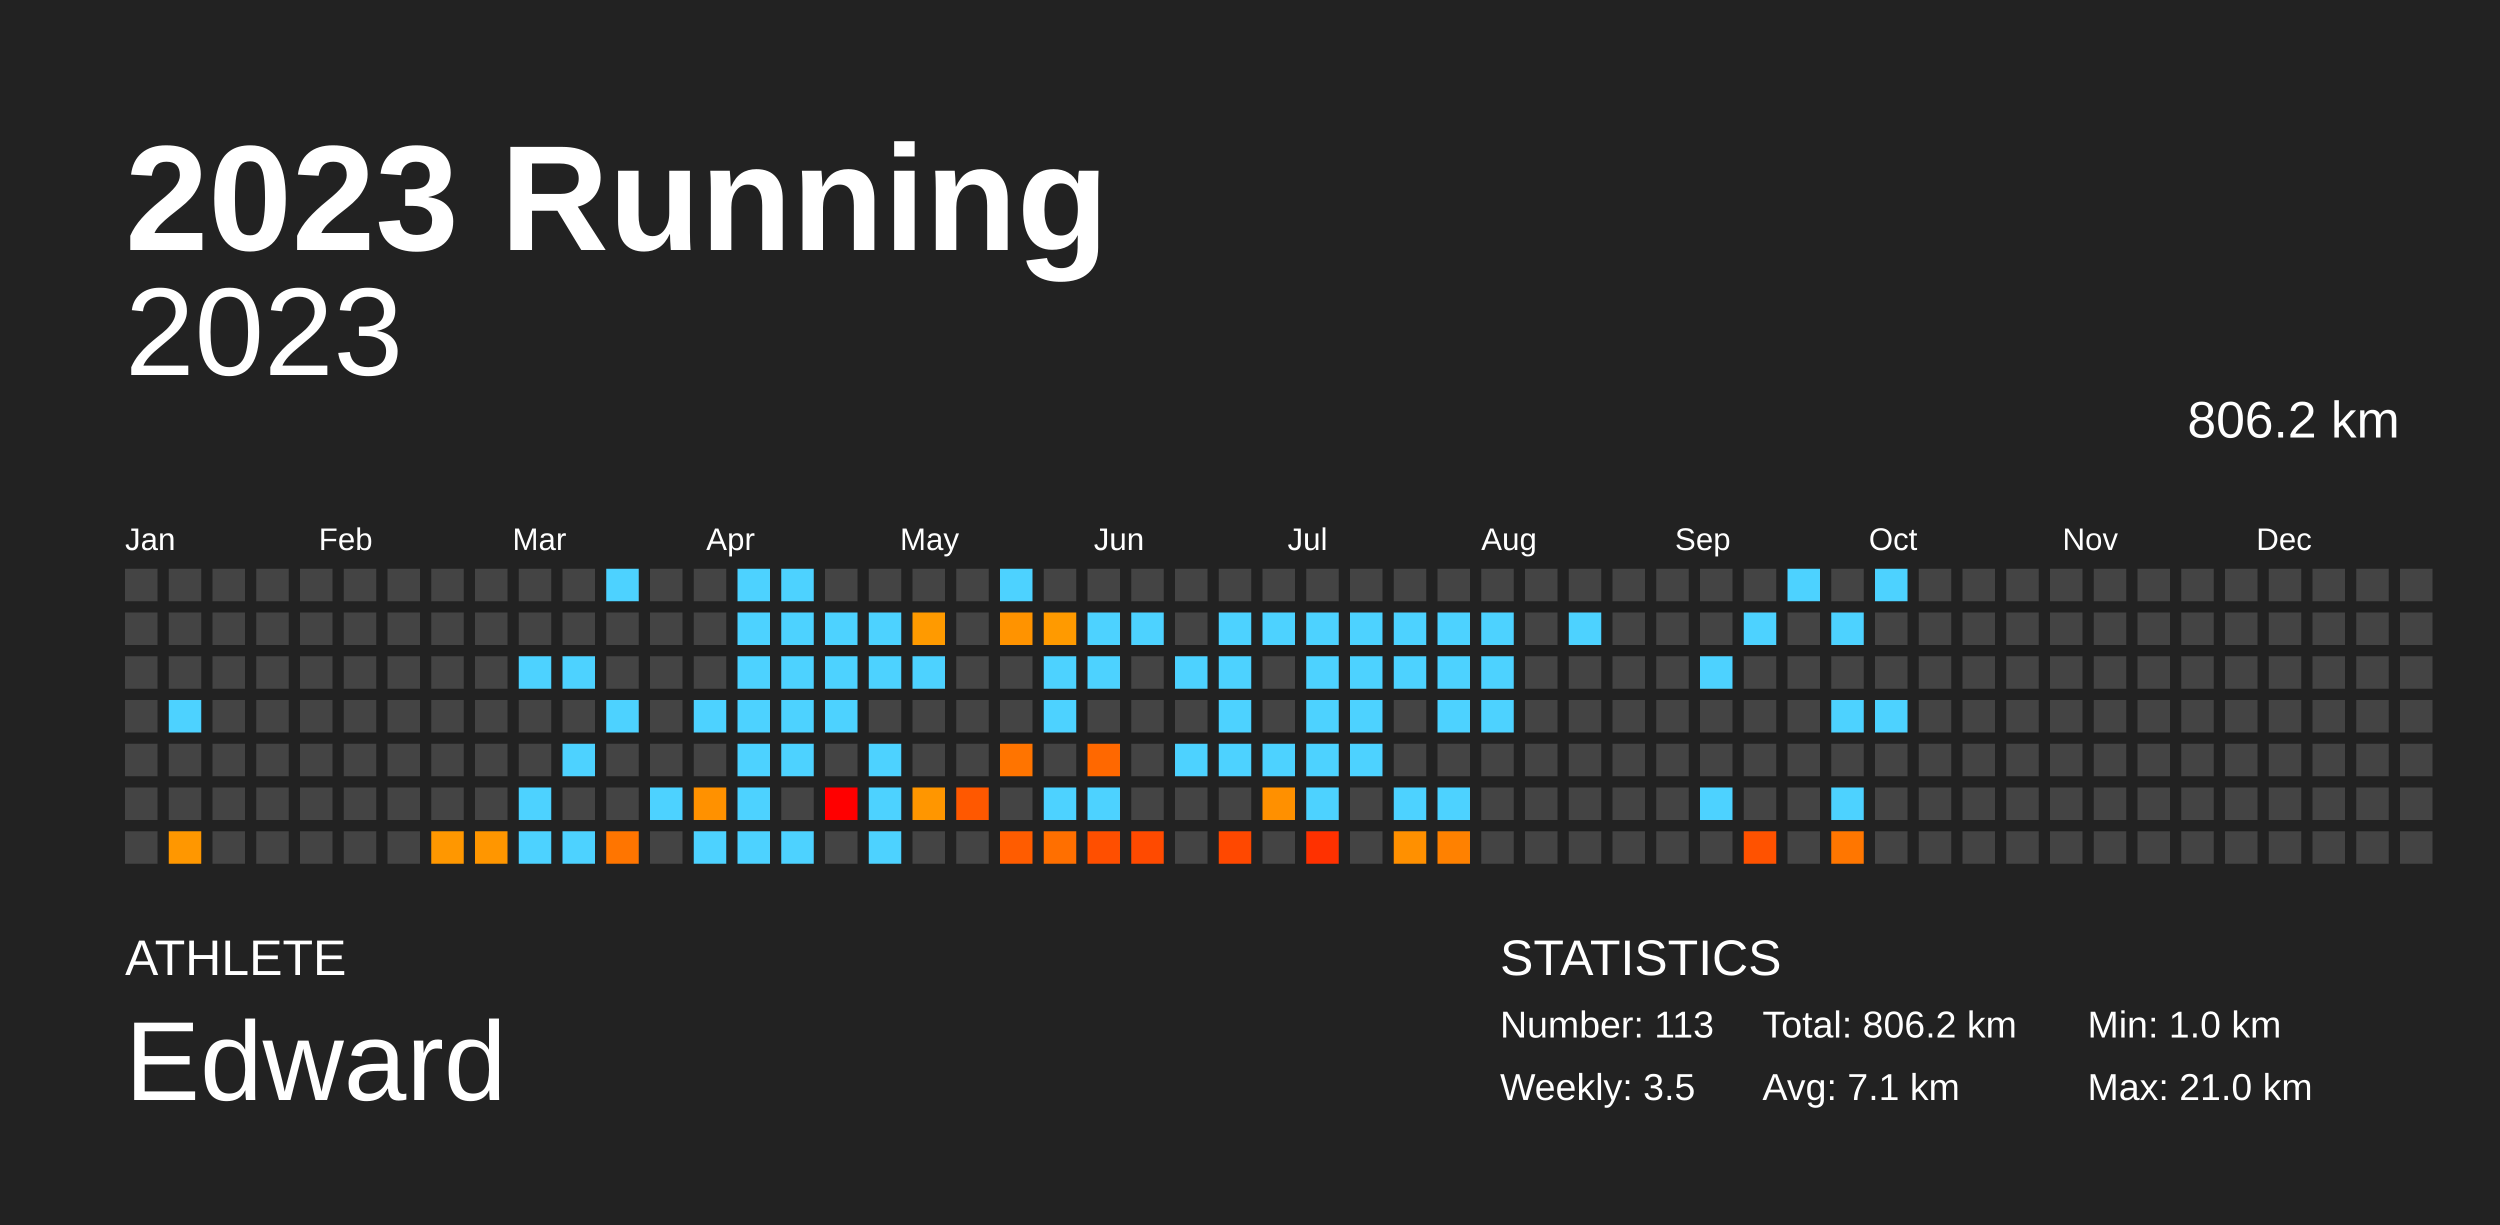
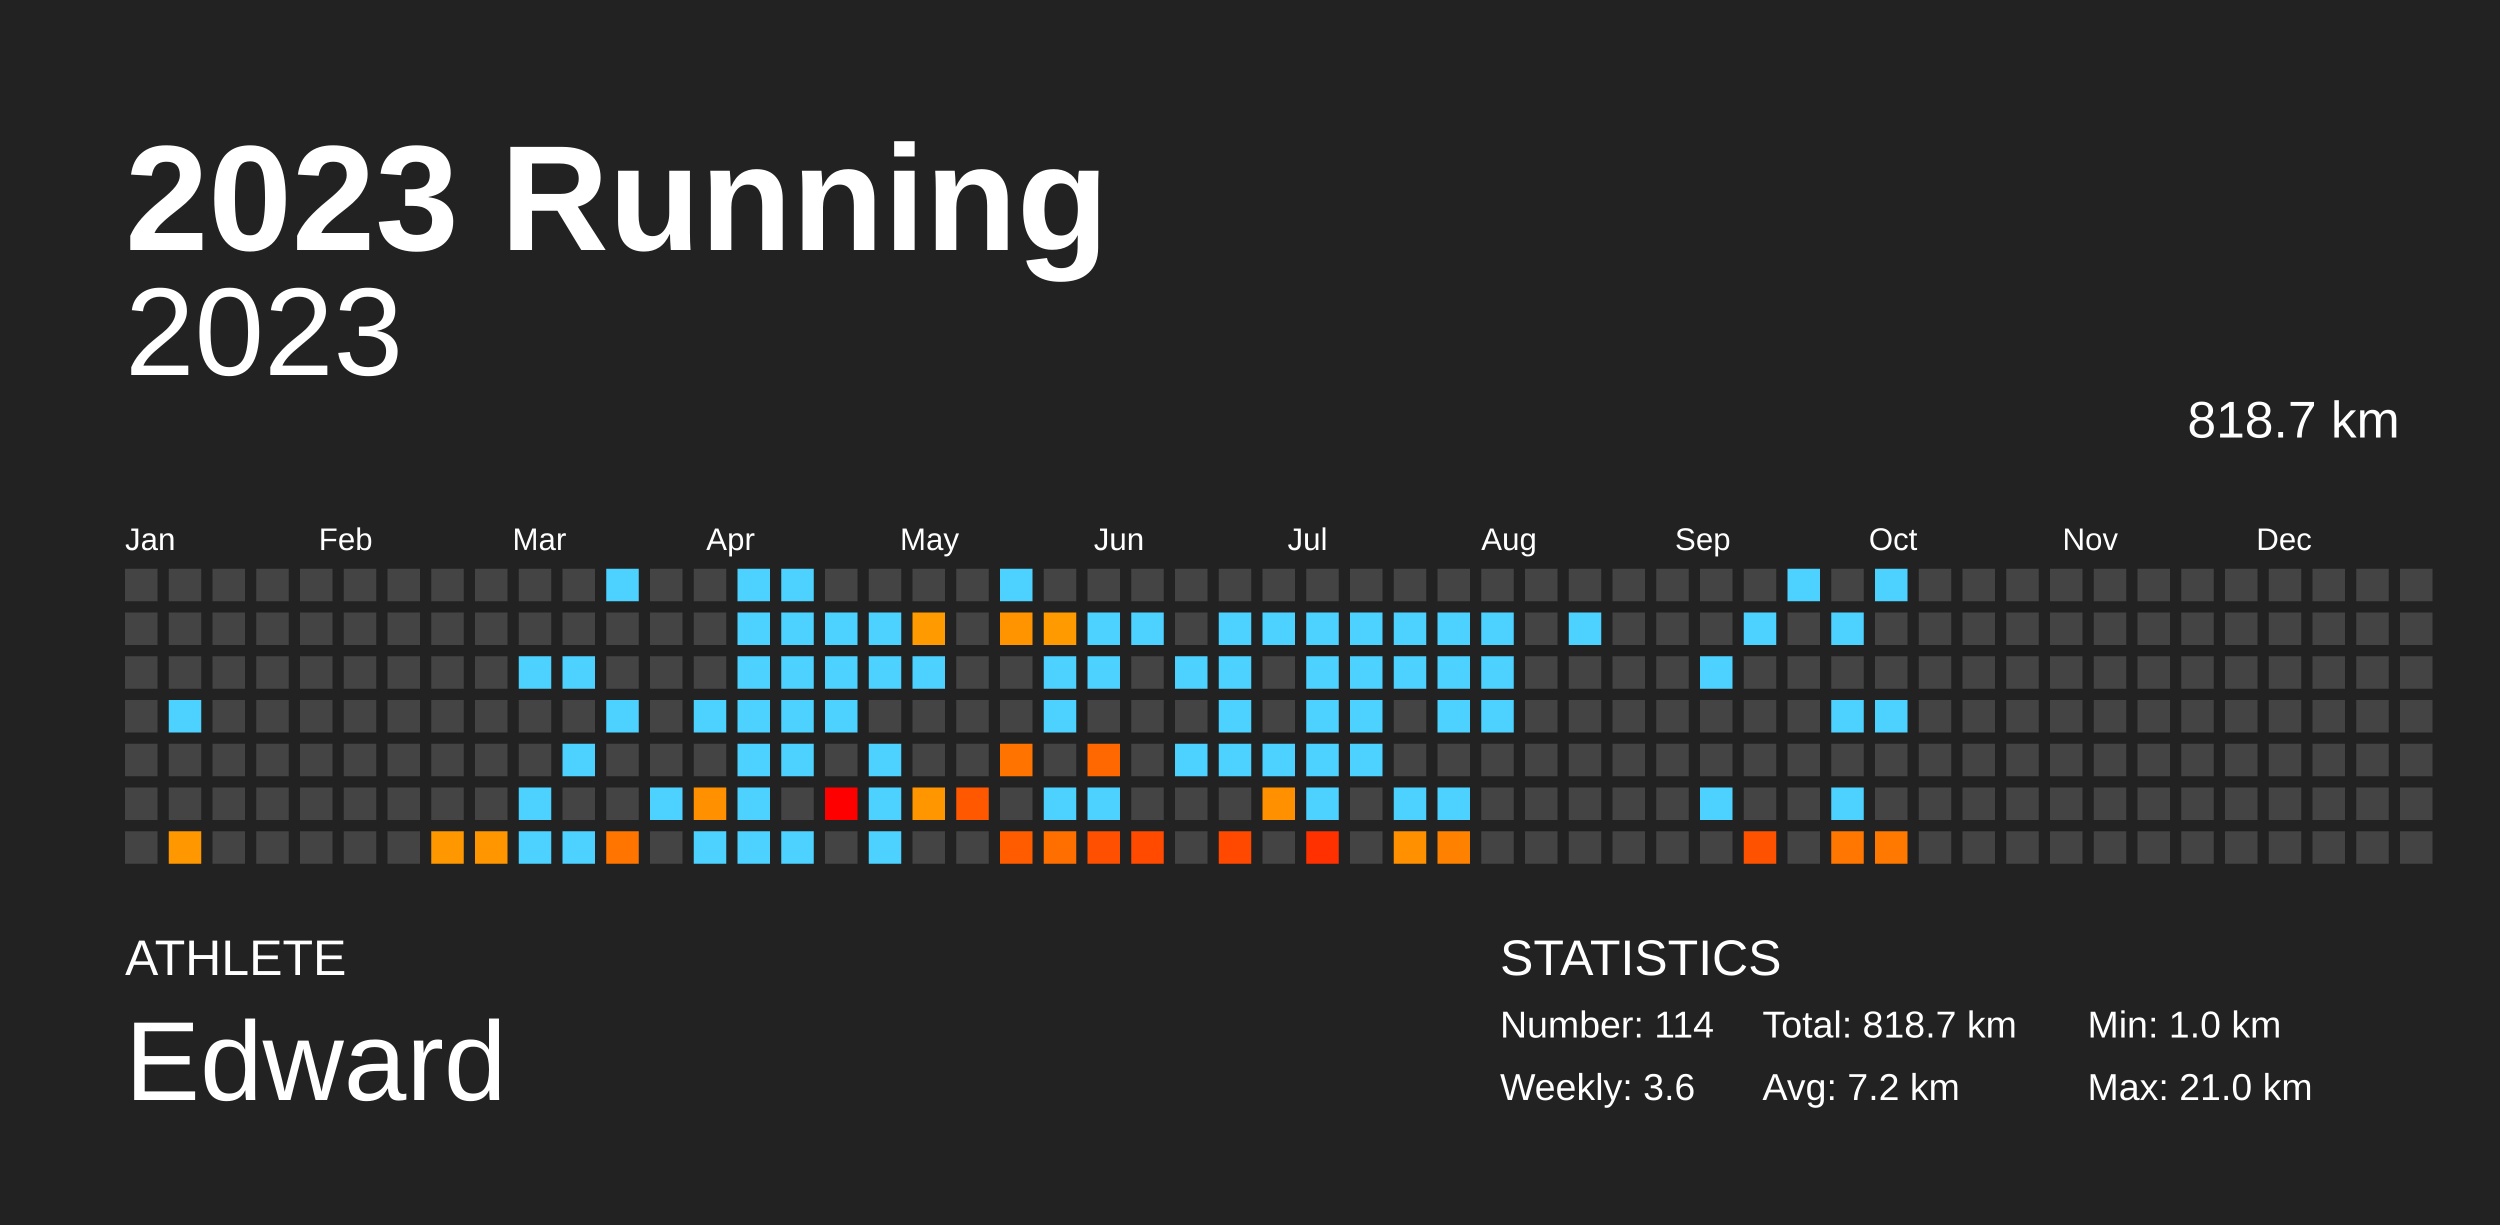
<svg xmlns="http://www.w3.org/2000/svg" baseProfile="full" height="98mm" version="1.1" viewBox="0,0,200,98" width="200mm">
  <defs />
  <rect fill="#222222" height="98" width="200" x="0" y="0" />
  <text fill="#FFFFFF" style="font-size:12px; font-family:Arial; font-weight:bold;" x="10" y="20">2023 Running</text>
  <text fill="#FFFFFF" style="font-size:4px; font-family:Arial" x="10" y="78">ATHLETE</text>
  <text fill="#FFFFFF" style="font-size:9px; font-family:Arial" x="10" y="88">Edward</text>
  <text fill="#FFFFFF" style="font-size:4px; font-family:Arial" x="120" y="78">STATISTICS</text>
-   <text fill="#FFFFFF" style="font-size:3px; font-family:Arial" x="120" y="83">Number: 113</text>
-   <text fill="#FFFFFF" style="font-size:3px; font-family:Arial" x="120" y="88">Weekly: 3.5</text>
-   <text fill="#FFFFFF" style="font-size:3px; font-family:Arial" x="141" y="83">Total: 806.2 km</text>
-   <text fill="#FFFFFF" style="font-size:3px; font-family:Arial" x="141" y="88">Avg: 7.1 km</text>
+   <text fill="#FFFFFF" style="font-size:3px; font-family:Arial" x="120" y="83">Number: 114</text>
+   <text fill="#FFFFFF" style="font-size:3px; font-family:Arial" x="120" y="88">Weekly: 3.6</text>
+   <text fill="#FFFFFF" style="font-size:3px; font-family:Arial" x="141" y="83">Total: 818.7 km</text>
+   <text fill="#FFFFFF" style="font-size:3px; font-family:Arial" x="141" y="88">Avg: 7.2 km</text>
  <text fill="#FFFFFF" style="font-size:3px; font-family:Arial" x="167" y="83">Min: 1.0 km</text>
  <text fill="#FFFFFF" style="font-size:3px; font-family:Arial" x="167" y="88">Max: 21.0 km</text>
  <text alignment-baseline="hanging" fill="#FFFFFF" style="font-size:10.0px; font-family:Arial;" x="10" y="30">2023</text>
-   <text alignment-baseline="hanging" fill="#FFFFFF" style="font-size:4.125px; font-family:Arial;" x="175" y="35">806.2 km</text>
+   <text alignment-baseline="hanging" fill="#FFFFFF" style="font-size:4.125px; font-family:Arial;" x="175" y="35">818.7 km</text>
  <text fill="#FFFFFF" style="font-size:2.5px; font-family:Arial" x="10.0" y="44">Jan</text>
  <text fill="#FFFFFF" style="font-size:2.5px; font-family:Arial" x="25.5" y="44">Feb</text>
  <text fill="#FFFFFF" style="font-size:2.5px; font-family:Arial" x="41.0" y="44">Mar</text>
  <text fill="#FFFFFF" style="font-size:2.5px; font-family:Arial" x="56.5" y="44">Apr</text>
  <text fill="#FFFFFF" style="font-size:2.5px; font-family:Arial" x="72.0" y="44">May</text>
  <text fill="#FFFFFF" style="font-size:2.5px; font-family:Arial" x="87.5" y="44">Jun</text>
  <text fill="#FFFFFF" style="font-size:2.5px; font-family:Arial" x="103.0" y="44">Jul</text>
  <text fill="#FFFFFF" style="font-size:2.5px; font-family:Arial" x="118.5" y="44">Aug</text>
  <text fill="#FFFFFF" style="font-size:2.5px; font-family:Arial" x="134.0" y="44">Sep</text>
  <text fill="#FFFFFF" style="font-size:2.5px; font-family:Arial" x="149.5" y="44">Oct</text>
  <text fill="#FFFFFF" style="font-size:2.5px; font-family:Arial" x="165.0" y="44">Nov</text>
  <text fill="#FFFFFF" style="font-size:2.5px; font-family:Arial" x="180.5" y="44">Dec</text>
  <rect fill="#444444" height="2.6" width="2.6" x="10.0" y="45.5" />
  <rect fill="#444444" height="2.6" width="2.6" x="10.0" y="49.0" />
  <rect fill="#444444" height="2.6" width="2.6" x="10.0" y="52.5" />
  <rect fill="#444444" height="2.6" width="2.6" x="10.0" y="56.0" />
  <rect fill="#444444" height="2.6" width="2.6" x="10.0" y="59.5" />
  <rect fill="#444444" height="2.6" width="2.6" x="10.0" y="63.0" />
  <rect fill="#444444" height="2.6" width="2.6" x="10.0" y="66.5" />
  <rect fill="#444444" height="2.6" width="2.6" x="13.5" y="45.5" />
  <rect fill="#444444" height="2.6" width="2.6" x="13.5" y="49.0" />
  <rect fill="#444444" height="2.6" width="2.6" x="13.5" y="52.5" />
  <rect fill="#4dd2ff" height="2.6" width="2.6" x="13.5" y="56.0" />
  <rect fill="#444444" height="2.6" width="2.6" x="13.5" y="59.5" />
  <rect fill="#444444" height="2.6" width="2.6" x="13.5" y="63.0" />
  <rect fill="#ff9700" height="2.6" width="2.6" x="13.5" y="66.5" />
  <rect fill="#444444" height="2.6" width="2.6" x="17.0" y="45.5" />
  <rect fill="#444444" height="2.6" width="2.6" x="17.0" y="49.0" />
  <rect fill="#444444" height="2.6" width="2.6" x="17.0" y="52.5" />
  <rect fill="#444444" height="2.6" width="2.6" x="17.0" y="56.0" />
  <rect fill="#444444" height="2.6" width="2.6" x="17.0" y="59.5" />
  <rect fill="#444444" height="2.6" width="2.6" x="17.0" y="63.0" />
  <rect fill="#444444" height="2.6" width="2.6" x="17.0" y="66.5" />
  <rect fill="#444444" height="2.6" width="2.6" x="20.5" y="45.5" />
  <rect fill="#444444" height="2.6" width="2.6" x="20.5" y="49.0" />
  <rect fill="#444444" height="2.6" width="2.6" x="20.5" y="52.5" />
  <rect fill="#444444" height="2.6" width="2.6" x="20.5" y="56.0" />
  <rect fill="#444444" height="2.6" width="2.6" x="20.5" y="59.5" />
  <rect fill="#444444" height="2.6" width="2.6" x="20.5" y="63.0" />
  <rect fill="#444444" height="2.6" width="2.6" x="20.5" y="66.5" />
  <rect fill="#444444" height="2.6" width="2.6" x="24.0" y="45.5" />
  <rect fill="#444444" height="2.6" width="2.6" x="24.0" y="49.0" />
  <rect fill="#444444" height="2.6" width="2.6" x="24.0" y="52.5" />
  <rect fill="#444444" height="2.6" width="2.6" x="24.0" y="56.0" />
  <rect fill="#444444" height="2.6" width="2.6" x="24.0" y="59.5" />
  <rect fill="#444444" height="2.6" width="2.6" x="24.0" y="63.0" />
  <rect fill="#444444" height="2.6" width="2.6" x="24.0" y="66.5" />
  <rect fill="#444444" height="2.6" width="2.6" x="27.5" y="45.5" />
  <rect fill="#444444" height="2.6" width="2.6" x="27.5" y="49.0" />
  <rect fill="#444444" height="2.6" width="2.6" x="27.5" y="52.5" />
  <rect fill="#444444" height="2.6" width="2.6" x="27.5" y="56.0" />
  <rect fill="#444444" height="2.6" width="2.6" x="27.5" y="59.5" />
  <rect fill="#444444" height="2.6" width="2.6" x="27.5" y="63.0" />
  <rect fill="#444444" height="2.6" width="2.6" x="27.5" y="66.5" />
  <rect fill="#444444" height="2.6" width="2.6" x="31.0" y="45.5" />
  <rect fill="#444444" height="2.6" width="2.6" x="31.0" y="49.0" />
  <rect fill="#444444" height="2.6" width="2.6" x="31.0" y="52.5" />
  <rect fill="#444444" height="2.6" width="2.6" x="31.0" y="56.0" />
  <rect fill="#444444" height="2.6" width="2.6" x="31.0" y="59.5" />
  <rect fill="#444444" height="2.6" width="2.6" x="31.0" y="63.0" />
  <rect fill="#444444" height="2.6" width="2.6" x="31.0" y="66.5" />
  <rect fill="#444444" height="2.6" width="2.6" x="34.5" y="45.5" />
  <rect fill="#444444" height="2.6" width="2.6" x="34.5" y="49.0" />
  <rect fill="#444444" height="2.6" width="2.6" x="34.5" y="52.5" />
  <rect fill="#444444" height="2.6" width="2.6" x="34.5" y="56.0" />
  <rect fill="#444444" height="2.6" width="2.6" x="34.5" y="59.5" />
  <rect fill="#444444" height="2.6" width="2.6" x="34.5" y="63.0" />
  <rect fill="#ff9700" height="2.6" width="2.6" x="34.5" y="66.5" />
  <rect fill="#444444" height="2.6" width="2.6" x="38.0" y="45.5" />
  <rect fill="#444444" height="2.6" width="2.6" x="38.0" y="49.0" />
  <rect fill="#444444" height="2.6" width="2.6" x="38.0" y="52.5" />
  <rect fill="#444444" height="2.6" width="2.6" x="38.0" y="56.0" />
  <rect fill="#444444" height="2.6" width="2.6" x="38.0" y="59.5" />
  <rect fill="#444444" height="2.6" width="2.6" x="38.0" y="63.0" />
  <rect fill="#ff9600" height="2.6" width="2.6" x="38.0" y="66.5" />
  <rect fill="#444444" height="2.6" width="2.6" x="41.5" y="45.5" />
  <rect fill="#444444" height="2.6" width="2.6" x="41.5" y="49.0" />
  <rect fill="#4dd2ff" height="2.6" width="2.6" x="41.5" y="52.5" />
  <rect fill="#444444" height="2.6" width="2.6" x="41.5" y="56.0" />
  <rect fill="#444444" height="2.6" width="2.6" x="41.5" y="59.5" />
  <rect fill="#4dd2ff" height="2.6" width="2.6" x="41.5" y="63.0" />
  <rect fill="#4dd2ff" height="2.6" width="2.6" x="41.5" y="66.5" />
  <rect fill="#444444" height="2.6" width="2.6" x="45.0" y="45.5" />
  <rect fill="#444444" height="2.6" width="2.6" x="45.0" y="49.0" />
  <rect fill="#4dd2ff" height="2.6" width="2.6" x="45.0" y="52.5" />
  <rect fill="#444444" height="2.6" width="2.6" x="45.0" y="56.0" />
  <rect fill="#4dd2ff" height="2.6" width="2.6" x="45.0" y="59.5" />
  <rect fill="#444444" height="2.6" width="2.6" x="45.0" y="63.0" />
  <rect fill="#4dd2ff" height="2.6" width="2.6" x="45.0" y="66.5" />
  <rect fill="#4dd2ff" height="2.6" width="2.6" x="48.5" y="45.5" />
  <rect fill="#444444" height="2.6" width="2.6" x="48.5" y="49.0" />
  <rect fill="#444444" height="2.6" width="2.6" x="48.5" y="52.5" />
  <rect fill="#4dd2ff" height="2.6" width="2.6" x="48.5" y="56.0" />
  <rect fill="#444444" height="2.6" width="2.6" x="48.5" y="59.5" />
  <rect fill="#444444" height="2.6" width="2.6" x="48.5" y="63.0" />
  <rect fill="#ff7500" height="2.6" width="2.6" x="48.5" y="66.5" />
  <rect fill="#444444" height="2.6" width="2.6" x="52.0" y="45.5" />
  <rect fill="#444444" height="2.6" width="2.6" x="52.0" y="49.0" />
  <rect fill="#444444" height="2.6" width="2.6" x="52.0" y="52.5" />
  <rect fill="#444444" height="2.6" width="2.6" x="52.0" y="56.0" />
  <rect fill="#444444" height="2.6" width="2.6" x="52.0" y="59.5" />
  <rect fill="#4dd2ff" height="2.6" width="2.6" x="52.0" y="63.0" />
  <rect fill="#444444" height="2.6" width="2.6" x="52.0" y="66.5" />
  <rect fill="#444444" height="2.6" width="2.6" x="55.5" y="45.5" />
  <rect fill="#444444" height="2.6" width="2.6" x="55.5" y="49.0" />
  <rect fill="#444444" height="2.6" width="2.6" x="55.5" y="52.5" />
  <rect fill="#4dd2ff" height="2.6" width="2.6" x="55.5" y="56.0" />
  <rect fill="#444444" height="2.6" width="2.6" x="55.5" y="59.5" />
  <rect fill="#ff9100" height="2.6" width="2.6" x="55.5" y="63.0" />
  <rect fill="#4dd2ff" height="2.6" width="2.6" x="55.5" y="66.5" />
  <rect fill="#4dd2ff" height="2.6" width="2.6" x="59.0" y="45.5" />
  <rect fill="#4dd2ff" height="2.6" width="2.6" x="59.0" y="49.0" />
  <rect fill="#4dd2ff" height="2.6" width="2.6" x="59.0" y="52.5" />
  <rect fill="#4dd2ff" height="2.6" width="2.6" x="59.0" y="56.0" />
  <rect fill="#4dd2ff" height="2.6" width="2.6" x="59.0" y="59.5" />
  <rect fill="#4dd2ff" height="2.6" width="2.6" x="59.0" y="63.0" />
  <rect fill="#4dd2ff" height="2.6" width="2.6" x="59.0" y="66.5" />
  <rect fill="#4dd2ff" height="2.6" width="2.6" x="62.5" y="45.5" />
  <rect fill="#4dd2ff" height="2.6" width="2.6" x="62.5" y="49.0" />
  <rect fill="#4dd2ff" height="2.6" width="2.6" x="62.5" y="52.5" />
  <rect fill="#4dd2ff" height="2.6" width="2.6" x="62.5" y="56.0" />
  <rect fill="#4dd2ff" height="2.6" width="2.6" x="62.5" y="59.5" />
  <rect fill="#444444" height="2.6" width="2.6" x="62.5" y="63.0" />
  <rect fill="#4dd2ff" height="2.6" width="2.6" x="62.5" y="66.5" />
  <rect fill="#444444" height="2.6" width="2.6" x="66.0" y="45.5" />
  <rect fill="#4dd2ff" height="2.6" width="2.6" x="66.0" y="49.0" />
  <rect fill="#4dd2ff" height="2.6" width="2.6" x="66.0" y="52.5" />
  <rect fill="#4dd2ff" height="2.6" width="2.6" x="66.0" y="56.0" />
  <rect fill="#444444" height="2.6" width="2.6" x="66.0" y="59.5" />
  <rect fill="red" height="2.6" width="2.6" x="66.0" y="63.0" />
  <rect fill="#444444" height="2.6" width="2.6" x="66.0" y="66.5" />
  <rect fill="#444444" height="2.6" width="2.6" x="69.5" y="45.5" />
  <rect fill="#4dd2ff" height="2.6" width="2.6" x="69.5" y="49.0" />
  <rect fill="#4dd2ff" height="2.6" width="2.6" x="69.5" y="52.5" />
  <rect fill="#444444" height="2.6" width="2.6" x="69.5" y="56.0" />
  <rect fill="#4dd2ff" height="2.6" width="2.6" x="69.5" y="59.5" />
  <rect fill="#4dd2ff" height="2.6" width="2.6" x="69.5" y="63.0" />
  <rect fill="#4dd2ff" height="2.6" width="2.6" x="69.5" y="66.5" />
  <rect fill="#444444" height="2.6" width="2.6" x="73.0" y="45.5" />
  <rect fill="#ff9a00" height="2.6" width="2.6" x="73.0" y="49.0" />
  <rect fill="#4dd2ff" height="2.6" width="2.6" x="73.0" y="52.5" />
  <rect fill="#444444" height="2.6" width="2.6" x="73.0" y="56.0" />
  <rect fill="#444444" height="2.6" width="2.6" x="73.0" y="59.5" />
  <rect fill="#ff9600" height="2.6" width="2.6" x="73.0" y="63.0" />
  <rect fill="#444444" height="2.6" width="2.6" x="73.0" y="66.5" />
  <rect fill="#444444" height="2.6" width="2.6" x="76.5" y="45.5" />
  <rect fill="#444444" height="2.6" width="2.6" x="76.5" y="49.0" />
  <rect fill="#444444" height="2.6" width="2.6" x="76.5" y="52.5" />
  <rect fill="#444444" height="2.6" width="2.6" x="76.5" y="56.0" />
  <rect fill="#444444" height="2.6" width="2.6" x="76.5" y="59.5" />
  <rect fill="#ff5800" height="2.6" width="2.6" x="76.5" y="63.0" />
  <rect fill="#444444" height="2.6" width="2.6" x="76.5" y="66.5" />
  <rect fill="#4dd2ff" height="2.6" width="2.6" x="80.0" y="45.5" />
  <rect fill="#ff9300" height="2.6" width="2.6" x="80.0" y="49.0" />
  <rect fill="#444444" height="2.6" width="2.6" x="80.0" y="52.5" />
  <rect fill="#444444" height="2.6" width="2.6" x="80.0" y="56.0" />
  <rect fill="#ff7400" height="2.6" width="2.6" x="80.0" y="59.5" />
  <rect fill="#444444" height="2.6" width="2.6" x="80.0" y="63.0" />
  <rect fill="#ff5c00" height="2.6" width="2.6" x="80.0" y="66.5" />
  <rect fill="#444444" height="2.6" width="2.6" x="83.5" y="45.5" />
  <rect fill="#ff9a00" height="2.6" width="2.6" x="83.5" y="49.0" />
  <rect fill="#4dd2ff" height="2.6" width="2.6" x="83.5" y="52.5" />
  <rect fill="#4dd2ff" height="2.6" width="2.6" x="83.5" y="56.0" />
  <rect fill="#444444" height="2.6" width="2.6" x="83.5" y="59.5" />
  <rect fill="#4dd2ff" height="2.6" width="2.6" x="83.5" y="63.0" />
  <rect fill="#ff6f00" height="2.6" width="2.6" x="83.5" y="66.5" />
  <rect fill="#444444" height="2.6" width="2.6" x="87.0" y="45.5" />
  <rect fill="#4dd2ff" height="2.6" width="2.6" x="87.0" y="49.0" />
  <rect fill="#4dd2ff" height="2.6" width="2.6" x="87.0" y="52.5" />
  <rect fill="#444444" height="2.6" width="2.6" x="87.0" y="56.0" />
  <rect fill="#ff6800" height="2.6" width="2.6" x="87.0" y="59.5" />
  <rect fill="#4dd2ff" height="2.6" width="2.6" x="87.0" y="63.0" />
  <rect fill="#ff4f00" height="2.6" width="2.6" x="87.0" y="66.5" />
  <rect fill="#444444" height="2.6" width="2.6" x="90.5" y="45.5" />
  <rect fill="#4dd2ff" height="2.6" width="2.6" x="90.5" y="49.0" />
  <rect fill="#444444" height="2.6" width="2.6" x="90.5" y="52.5" />
  <rect fill="#444444" height="2.6" width="2.6" x="90.5" y="56.0" />
  <rect fill="#444444" height="2.6" width="2.6" x="90.5" y="59.5" />
  <rect fill="#444444" height="2.6" width="2.6" x="90.5" y="63.0" />
  <rect fill="#ff4a00" height="2.6" width="2.6" x="90.5" y="66.5" />
  <rect fill="#444444" height="2.6" width="2.6" x="94.0" y="45.5" />
  <rect fill="#444444" height="2.6" width="2.6" x="94.0" y="49.0" />
  <rect fill="#4dd2ff" height="2.6" width="2.6" x="94.0" y="52.5" />
  <rect fill="#444444" height="2.6" width="2.6" x="94.0" y="56.0" />
  <rect fill="#4dd2ff" height="2.6" width="2.6" x="94.0" y="59.5" />
  <rect fill="#444444" height="2.6" width="2.6" x="94.0" y="63.0" />
  <rect fill="#444444" height="2.6" width="2.6" x="94.0" y="66.5" />
  <rect fill="#444444" height="2.6" width="2.6" x="97.5" y="45.5" />
  <rect fill="#4dd2ff" height="2.6" width="2.6" x="97.5" y="49.0" />
  <rect fill="#4dd2ff" height="2.6" width="2.6" x="97.5" y="52.5" />
  <rect fill="#4dd2ff" height="2.6" width="2.6" x="97.5" y="56.0" />
  <rect fill="#4dd2ff" height="2.6" width="2.6" x="97.5" y="59.5" />
  <rect fill="#444444" height="2.6" width="2.6" x="97.5" y="63.0" />
  <rect fill="#ff4800" height="2.6" width="2.6" x="97.5" y="66.5" />
  <rect fill="#444444" height="2.6" width="2.6" x="101.0" y="45.5" />
  <rect fill="#4dd2ff" height="2.6" width="2.6" x="101.0" y="49.0" />
  <rect fill="#444444" height="2.6" width="2.6" x="101.0" y="52.5" />
  <rect fill="#444444" height="2.6" width="2.6" x="101.0" y="56.0" />
  <rect fill="#4dd2ff" height="2.6" width="2.6" x="101.0" y="59.5" />
  <rect fill="#ff9000" height="2.6" width="2.6" x="101.0" y="63.0" />
  <rect fill="#444444" height="2.6" width="2.6" x="101.0" y="66.5" />
  <rect fill="#444444" height="2.6" width="2.6" x="104.5" y="45.5" />
  <rect fill="#4dd2ff" height="2.6" width="2.6" x="104.5" y="49.0" />
  <rect fill="#4dd2ff" height="2.6" width="2.6" x="104.5" y="52.5" />
  <rect fill="#4dd2ff" height="2.6" width="2.6" x="104.5" y="56.0" />
  <rect fill="#4dd2ff" height="2.6" width="2.6" x="104.5" y="59.5" />
  <rect fill="#4dd2ff" height="2.6" width="2.6" x="104.5" y="63.0" />
  <rect fill="#ff3100" height="2.6" width="2.6" x="104.5" y="66.5" />
  <rect fill="#444444" height="2.6" width="2.6" x="108.0" y="45.5" />
  <rect fill="#4dd2ff" height="2.6" width="2.6" x="108.0" y="49.0" />
  <rect fill="#4dd2ff" height="2.6" width="2.6" x="108.0" y="52.5" />
  <rect fill="#4dd2ff" height="2.6" width="2.6" x="108.0" y="56.0" />
  <rect fill="#4dd2ff" height="2.6" width="2.6" x="108.0" y="59.5" />
  <rect fill="#444444" height="2.6" width="2.6" x="108.0" y="63.0" />
  <rect fill="#444444" height="2.6" width="2.6" x="108.0" y="66.5" />
  <rect fill="#444444" height="2.6" width="2.6" x="111.5" y="45.5" />
  <rect fill="#4dd2ff" height="2.6" width="2.6" x="111.5" y="49.0" />
  <rect fill="#4dd2ff" height="2.6" width="2.6" x="111.5" y="52.5" />
  <rect fill="#444444" height="2.6" width="2.6" x="111.5" y="56.0" />
  <rect fill="#444444" height="2.6" width="2.6" x="111.5" y="59.5" />
  <rect fill="#4dd2ff" height="2.6" width="2.6" x="111.5" y="63.0" />
  <rect fill="#ff9000" height="2.6" width="2.6" x="111.5" y="66.5" />
  <rect fill="#444444" height="2.6" width="2.6" x="115.0" y="45.5" />
  <rect fill="#4dd2ff" height="2.6" width="2.6" x="115.0" y="49.0" />
  <rect fill="#4dd2ff" height="2.6" width="2.6" x="115.0" y="52.5" />
  <rect fill="#4dd2ff" height="2.6" width="2.6" x="115.0" y="56.0" />
  <rect fill="#444444" height="2.6" width="2.6" x="115.0" y="59.5" />
  <rect fill="#4dd2ff" height="2.6" width="2.6" x="115.0" y="63.0" />
  <rect fill="#ff8100" height="2.6" width="2.6" x="115.0" y="66.5" />
  <rect fill="#444444" height="2.6" width="2.6" x="118.5" y="45.5" />
  <rect fill="#4dd2ff" height="2.6" width="2.6" x="118.5" y="49.0" />
  <rect fill="#4dd2ff" height="2.6" width="2.6" x="118.5" y="52.5" />
  <rect fill="#4dd2ff" height="2.6" width="2.6" x="118.5" y="56.0" />
  <rect fill="#444444" height="2.6" width="2.6" x="118.5" y="59.5" />
  <rect fill="#444444" height="2.6" width="2.6" x="118.5" y="63.0" />
  <rect fill="#444444" height="2.6" width="2.6" x="118.5" y="66.5" />
  <rect fill="#444444" height="2.6" width="2.6" x="122.0" y="45.5" />
  <rect fill="#444444" height="2.6" width="2.6" x="122.0" y="49.0" />
  <rect fill="#444444" height="2.6" width="2.6" x="122.0" y="52.5" />
  <rect fill="#444444" height="2.6" width="2.6" x="122.0" y="56.0" />
  <rect fill="#444444" height="2.6" width="2.6" x="122.0" y="59.5" />
  <rect fill="#444444" height="2.6" width="2.6" x="122.0" y="63.0" />
  <rect fill="#444444" height="2.6" width="2.6" x="122.0" y="66.5" />
  <rect fill="#444444" height="2.6" width="2.6" x="125.5" y="45.5" />
  <rect fill="#4dd2ff" height="2.6" width="2.6" x="125.5" y="49.0" />
  <rect fill="#444444" height="2.6" width="2.6" x="125.5" y="52.5" />
  <rect fill="#444444" height="2.6" width="2.6" x="125.5" y="56.0" />
  <rect fill="#444444" height="2.6" width="2.6" x="125.5" y="59.5" />
  <rect fill="#444444" height="2.6" width="2.6" x="125.5" y="63.0" />
  <rect fill="#444444" height="2.6" width="2.6" x="125.5" y="66.5" />
  <rect fill="#444444" height="2.6" width="2.6" x="129.0" y="45.5" />
  <rect fill="#444444" height="2.6" width="2.6" x="129.0" y="49.0" />
  <rect fill="#444444" height="2.6" width="2.6" x="129.0" y="52.5" />
  <rect fill="#444444" height="2.6" width="2.6" x="129.0" y="56.0" />
  <rect fill="#444444" height="2.6" width="2.6" x="129.0" y="59.5" />
  <rect fill="#444444" height="2.6" width="2.6" x="129.0" y="63.0" />
  <rect fill="#444444" height="2.6" width="2.6" x="129.0" y="66.5" />
  <rect fill="#444444" height="2.6" width="2.6" x="132.5" y="45.5" />
  <rect fill="#444444" height="2.6" width="2.6" x="132.5" y="49.0" />
  <rect fill="#444444" height="2.6" width="2.6" x="132.5" y="52.5" />
  <rect fill="#444444" height="2.6" width="2.6" x="132.5" y="56.0" />
  <rect fill="#444444" height="2.6" width="2.6" x="132.5" y="59.5" />
  <rect fill="#444444" height="2.6" width="2.6" x="132.5" y="63.0" />
  <rect fill="#444444" height="2.6" width="2.6" x="132.5" y="66.5" />
  <rect fill="#444444" height="2.6" width="2.6" x="136.0" y="45.5" />
  <rect fill="#444444" height="2.6" width="2.6" x="136.0" y="49.0" />
  <rect fill="#4dd2ff" height="2.6" width="2.6" x="136.0" y="52.5" />
  <rect fill="#444444" height="2.6" width="2.6" x="136.0" y="56.0" />
  <rect fill="#444444" height="2.6" width="2.6" x="136.0" y="59.5" />
  <rect fill="#4dd2ff" height="2.6" width="2.6" x="136.0" y="63.0" />
  <rect fill="#444444" height="2.6" width="2.6" x="136.0" y="66.5" />
  <rect fill="#444444" height="2.6" width="2.6" x="139.5" y="45.5" />
  <rect fill="#4dd2ff" height="2.6" width="2.6" x="139.5" y="49.0" />
  <rect fill="#444444" height="2.6" width="2.6" x="139.5" y="52.5" />
  <rect fill="#444444" height="2.6" width="2.6" x="139.5" y="56.0" />
  <rect fill="#444444" height="2.6" width="2.6" x="139.5" y="59.5" />
  <rect fill="#444444" height="2.6" width="2.6" x="139.5" y="63.0" />
  <rect fill="#ff5200" height="2.6" width="2.6" x="139.5" y="66.5" />
  <rect fill="#4dd2ff" height="2.6" width="2.6" x="143.0" y="45.5" />
  <rect fill="#444444" height="2.6" width="2.6" x="143.0" y="49.0" />
  <rect fill="#444444" height="2.6" width="2.6" x="143.0" y="52.5" />
  <rect fill="#444444" height="2.6" width="2.6" x="143.0" y="56.0" />
  <rect fill="#444444" height="2.6" width="2.6" x="143.0" y="59.5" />
  <rect fill="#444444" height="2.6" width="2.6" x="143.0" y="63.0" />
  <rect fill="#444444" height="2.6" width="2.6" x="143.0" y="66.5" />
  <rect fill="#444444" height="2.6" width="2.6" x="146.5" y="45.5" />
  <rect fill="#4dd2ff" height="2.6" width="2.6" x="146.5" y="49.0" />
  <rect fill="#444444" height="2.6" width="2.6" x="146.5" y="52.5" />
  <rect fill="#4dd2ff" height="2.6" width="2.6" x="146.5" y="56.0" />
  <rect fill="#444444" height="2.6" width="2.6" x="146.5" y="59.5" />
  <rect fill="#4dd2ff" height="2.6" width="2.6" x="146.5" y="63.0" />
  <rect fill="#ff7600" height="2.6" width="2.6" x="146.5" y="66.5" />
  <rect fill="#4dd2ff" height="2.6" width="2.6" x="150.0" y="45.5" />
  <rect fill="#444444" height="2.6" width="2.6" x="150.0" y="49.0" />
  <rect fill="#444444" height="2.6" width="2.6" x="150.0" y="52.5" />
  <rect fill="#4dd2ff" height="2.6" width="2.6" x="150.0" y="56.0" />
  <rect fill="#444444" height="2.6" width="2.6" x="150.0" y="59.5" />
  <rect fill="#444444" height="2.6" width="2.6" x="150.0" y="63.0" />
-   <rect fill="#444444" height="2.6" width="2.6" x="150.0" y="66.5" />
+   <rect fill="#ff7800" height="2.6" width="2.6" x="150.0" y="66.5" />
  <rect fill="#444444" height="2.6" width="2.6" x="153.5" y="45.5" />
  <rect fill="#444444" height="2.6" width="2.6" x="153.5" y="49.0" />
  <rect fill="#444444" height="2.6" width="2.6" x="153.5" y="52.5" />
  <rect fill="#444444" height="2.6" width="2.6" x="153.5" y="56.0" />
  <rect fill="#444444" height="2.6" width="2.6" x="153.5" y="59.5" />
  <rect fill="#444444" height="2.6" width="2.6" x="153.5" y="63.0" />
  <rect fill="#444444" height="2.6" width="2.6" x="153.5" y="66.5" />
  <rect fill="#444444" height="2.6" width="2.6" x="157.0" y="45.5" />
  <rect fill="#444444" height="2.6" width="2.6" x="157.0" y="49.0" />
  <rect fill="#444444" height="2.6" width="2.6" x="157.0" y="52.5" />
  <rect fill="#444444" height="2.6" width="2.6" x="157.0" y="56.0" />
  <rect fill="#444444" height="2.6" width="2.6" x="157.0" y="59.5" />
  <rect fill="#444444" height="2.6" width="2.6" x="157.0" y="63.0" />
  <rect fill="#444444" height="2.6" width="2.6" x="157.0" y="66.5" />
  <rect fill="#444444" height="2.6" width="2.6" x="160.5" y="45.5" />
  <rect fill="#444444" height="2.6" width="2.6" x="160.5" y="49.0" />
  <rect fill="#444444" height="2.6" width="2.6" x="160.5" y="52.5" />
  <rect fill="#444444" height="2.6" width="2.6" x="160.5" y="56.0" />
  <rect fill="#444444" height="2.6" width="2.6" x="160.5" y="59.5" />
  <rect fill="#444444" height="2.6" width="2.6" x="160.5" y="63.0" />
  <rect fill="#444444" height="2.6" width="2.6" x="160.5" y="66.5" />
  <rect fill="#444444" height="2.6" width="2.6" x="164.0" y="45.5" />
  <rect fill="#444444" height="2.6" width="2.6" x="164.0" y="49.0" />
  <rect fill="#444444" height="2.6" width="2.6" x="164.0" y="52.5" />
  <rect fill="#444444" height="2.6" width="2.6" x="164.0" y="56.0" />
  <rect fill="#444444" height="2.6" width="2.6" x="164.0" y="59.5" />
  <rect fill="#444444" height="2.6" width="2.6" x="164.0" y="63.0" />
  <rect fill="#444444" height="2.6" width="2.6" x="164.0" y="66.5" />
  <rect fill="#444444" height="2.6" width="2.6" x="167.5" y="45.5" />
  <rect fill="#444444" height="2.6" width="2.6" x="167.5" y="49.0" />
  <rect fill="#444444" height="2.6" width="2.6" x="167.5" y="52.5" />
  <rect fill="#444444" height="2.6" width="2.6" x="167.5" y="56.0" />
  <rect fill="#444444" height="2.6" width="2.6" x="167.5" y="59.5" />
  <rect fill="#444444" height="2.6" width="2.6" x="167.5" y="63.0" />
  <rect fill="#444444" height="2.6" width="2.6" x="167.5" y="66.5" />
  <rect fill="#444444" height="2.6" width="2.6" x="171.0" y="45.5" />
  <rect fill="#444444" height="2.6" width="2.6" x="171.0" y="49.0" />
  <rect fill="#444444" height="2.6" width="2.6" x="171.0" y="52.5" />
  <rect fill="#444444" height="2.6" width="2.6" x="171.0" y="56.0" />
  <rect fill="#444444" height="2.6" width="2.6" x="171.0" y="59.5" />
  <rect fill="#444444" height="2.6" width="2.6" x="171.0" y="63.0" />
  <rect fill="#444444" height="2.6" width="2.6" x="171.0" y="66.5" />
  <rect fill="#444444" height="2.6" width="2.6" x="174.5" y="45.5" />
  <rect fill="#444444" height="2.6" width="2.6" x="174.5" y="49.0" />
  <rect fill="#444444" height="2.6" width="2.6" x="174.5" y="52.5" />
  <rect fill="#444444" height="2.6" width="2.6" x="174.5" y="56.0" />
  <rect fill="#444444" height="2.6" width="2.6" x="174.5" y="59.5" />
  <rect fill="#444444" height="2.6" width="2.6" x="174.5" y="63.0" />
  <rect fill="#444444" height="2.6" width="2.6" x="174.5" y="66.5" />
  <rect fill="#444444" height="2.6" width="2.6" x="178.0" y="45.5" />
  <rect fill="#444444" height="2.6" width="2.6" x="178.0" y="49.0" />
  <rect fill="#444444" height="2.6" width="2.6" x="178.0" y="52.5" />
  <rect fill="#444444" height="2.6" width="2.6" x="178.0" y="56.0" />
  <rect fill="#444444" height="2.6" width="2.6" x="178.0" y="59.5" />
  <rect fill="#444444" height="2.6" width="2.6" x="178.0" y="63.0" />
  <rect fill="#444444" height="2.6" width="2.6" x="178.0" y="66.5" />
  <rect fill="#444444" height="2.6" width="2.6" x="181.5" y="45.5" />
  <rect fill="#444444" height="2.6" width="2.6" x="181.5" y="49.0" />
  <rect fill="#444444" height="2.6" width="2.6" x="181.5" y="52.5" />
  <rect fill="#444444" height="2.6" width="2.6" x="181.5" y="56.0" />
  <rect fill="#444444" height="2.6" width="2.6" x="181.5" y="59.5" />
  <rect fill="#444444" height="2.6" width="2.6" x="181.5" y="63.0" />
  <rect fill="#444444" height="2.6" width="2.6" x="181.5" y="66.5" />
  <rect fill="#444444" height="2.6" width="2.6" x="185.0" y="45.5" />
  <rect fill="#444444" height="2.6" width="2.6" x="185.0" y="49.0" />
  <rect fill="#444444" height="2.6" width="2.6" x="185.0" y="52.5" />
  <rect fill="#444444" height="2.6" width="2.6" x="185.0" y="56.0" />
  <rect fill="#444444" height="2.6" width="2.6" x="185.0" y="59.5" />
  <rect fill="#444444" height="2.6" width="2.6" x="185.0" y="63.0" />
  <rect fill="#444444" height="2.6" width="2.6" x="185.0" y="66.5" />
  <rect fill="#444444" height="2.6" width="2.6" x="188.5" y="45.5" />
  <rect fill="#444444" height="2.6" width="2.6" x="188.5" y="49.0" />
  <rect fill="#444444" height="2.6" width="2.6" x="188.5" y="52.5" />
  <rect fill="#444444" height="2.6" width="2.6" x="188.5" y="56.0" />
  <rect fill="#444444" height="2.6" width="2.6" x="188.5" y="59.5" />
  <rect fill="#444444" height="2.6" width="2.6" x="188.5" y="63.0" />
  <rect fill="#444444" height="2.6" width="2.6" x="188.5" y="66.5" />
  <rect fill="#444444" height="2.6" width="2.6" x="192.0" y="45.5" />
  <rect fill="#444444" height="2.6" width="2.6" x="192.0" y="49.0" />
  <rect fill="#444444" height="2.6" width="2.6" x="192.0" y="52.5" />
  <rect fill="#444444" height="2.6" width="2.6" x="192.0" y="56.0" />
  <rect fill="#444444" height="2.6" width="2.6" x="192.0" y="59.5" />
  <rect fill="#444444" height="2.6" width="2.6" x="192.0" y="63.0" />
  <rect fill="#444444" height="2.6" width="2.6" x="192.0" y="66.5" />
</svg>
